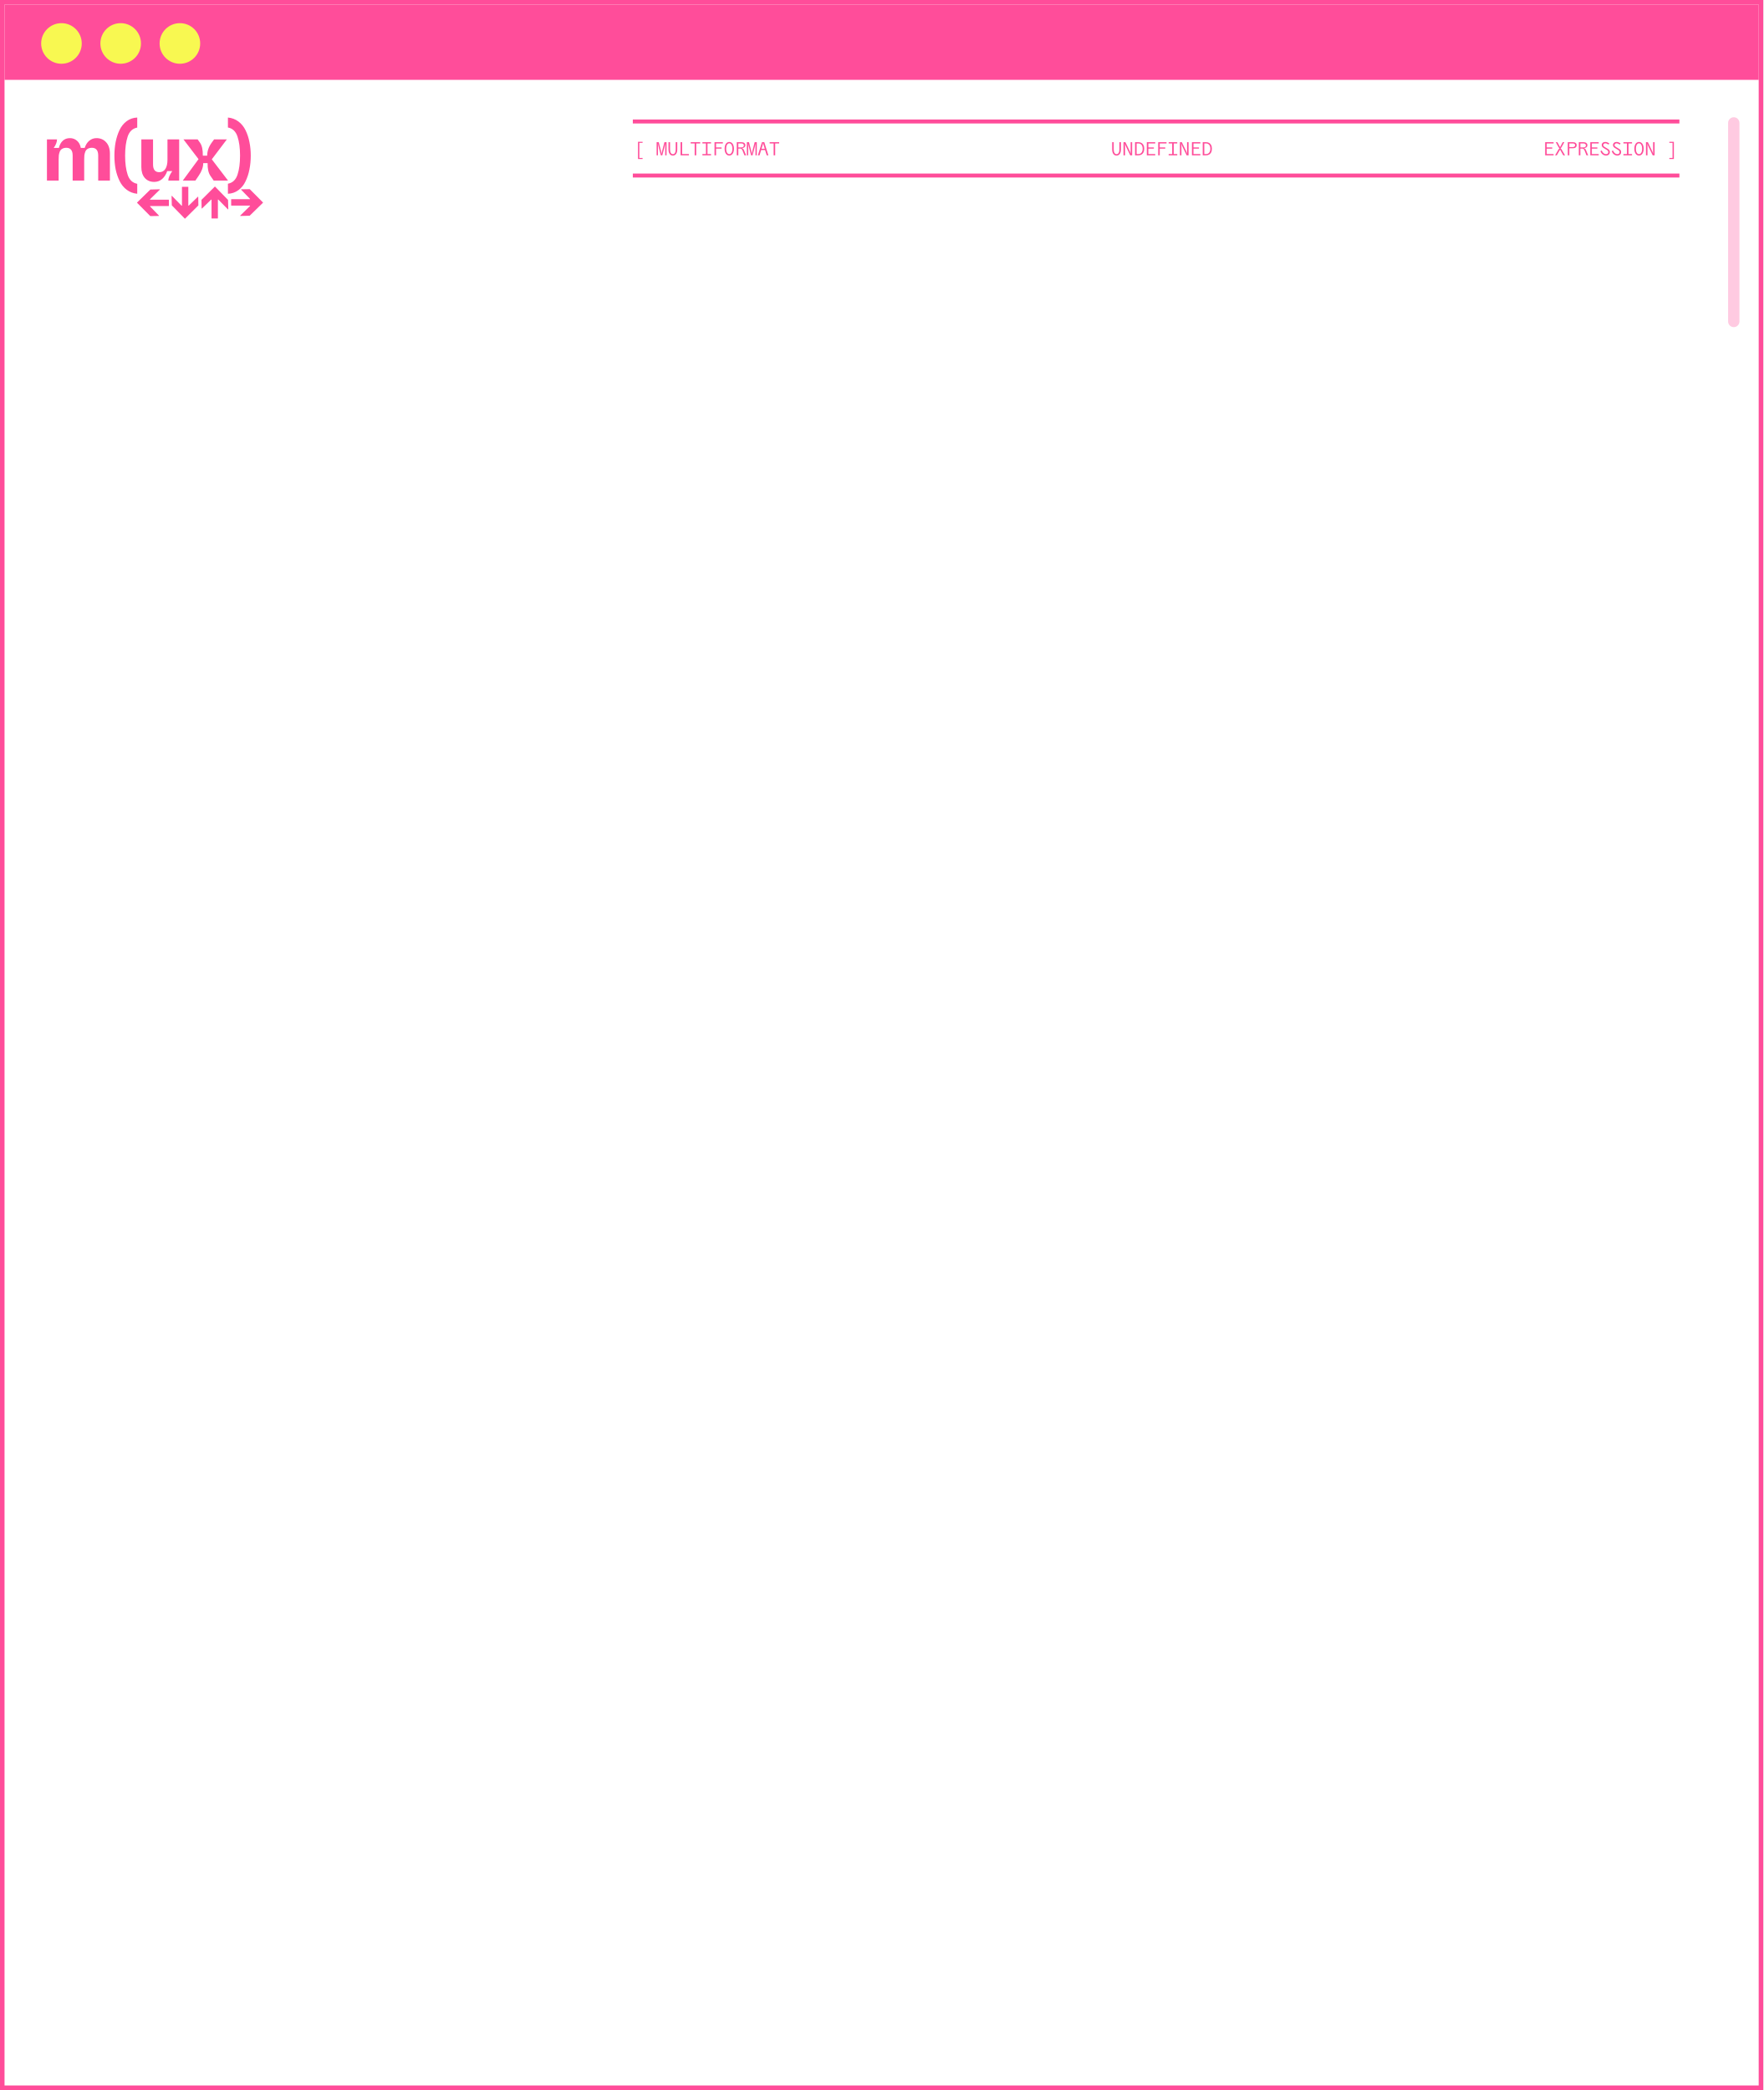
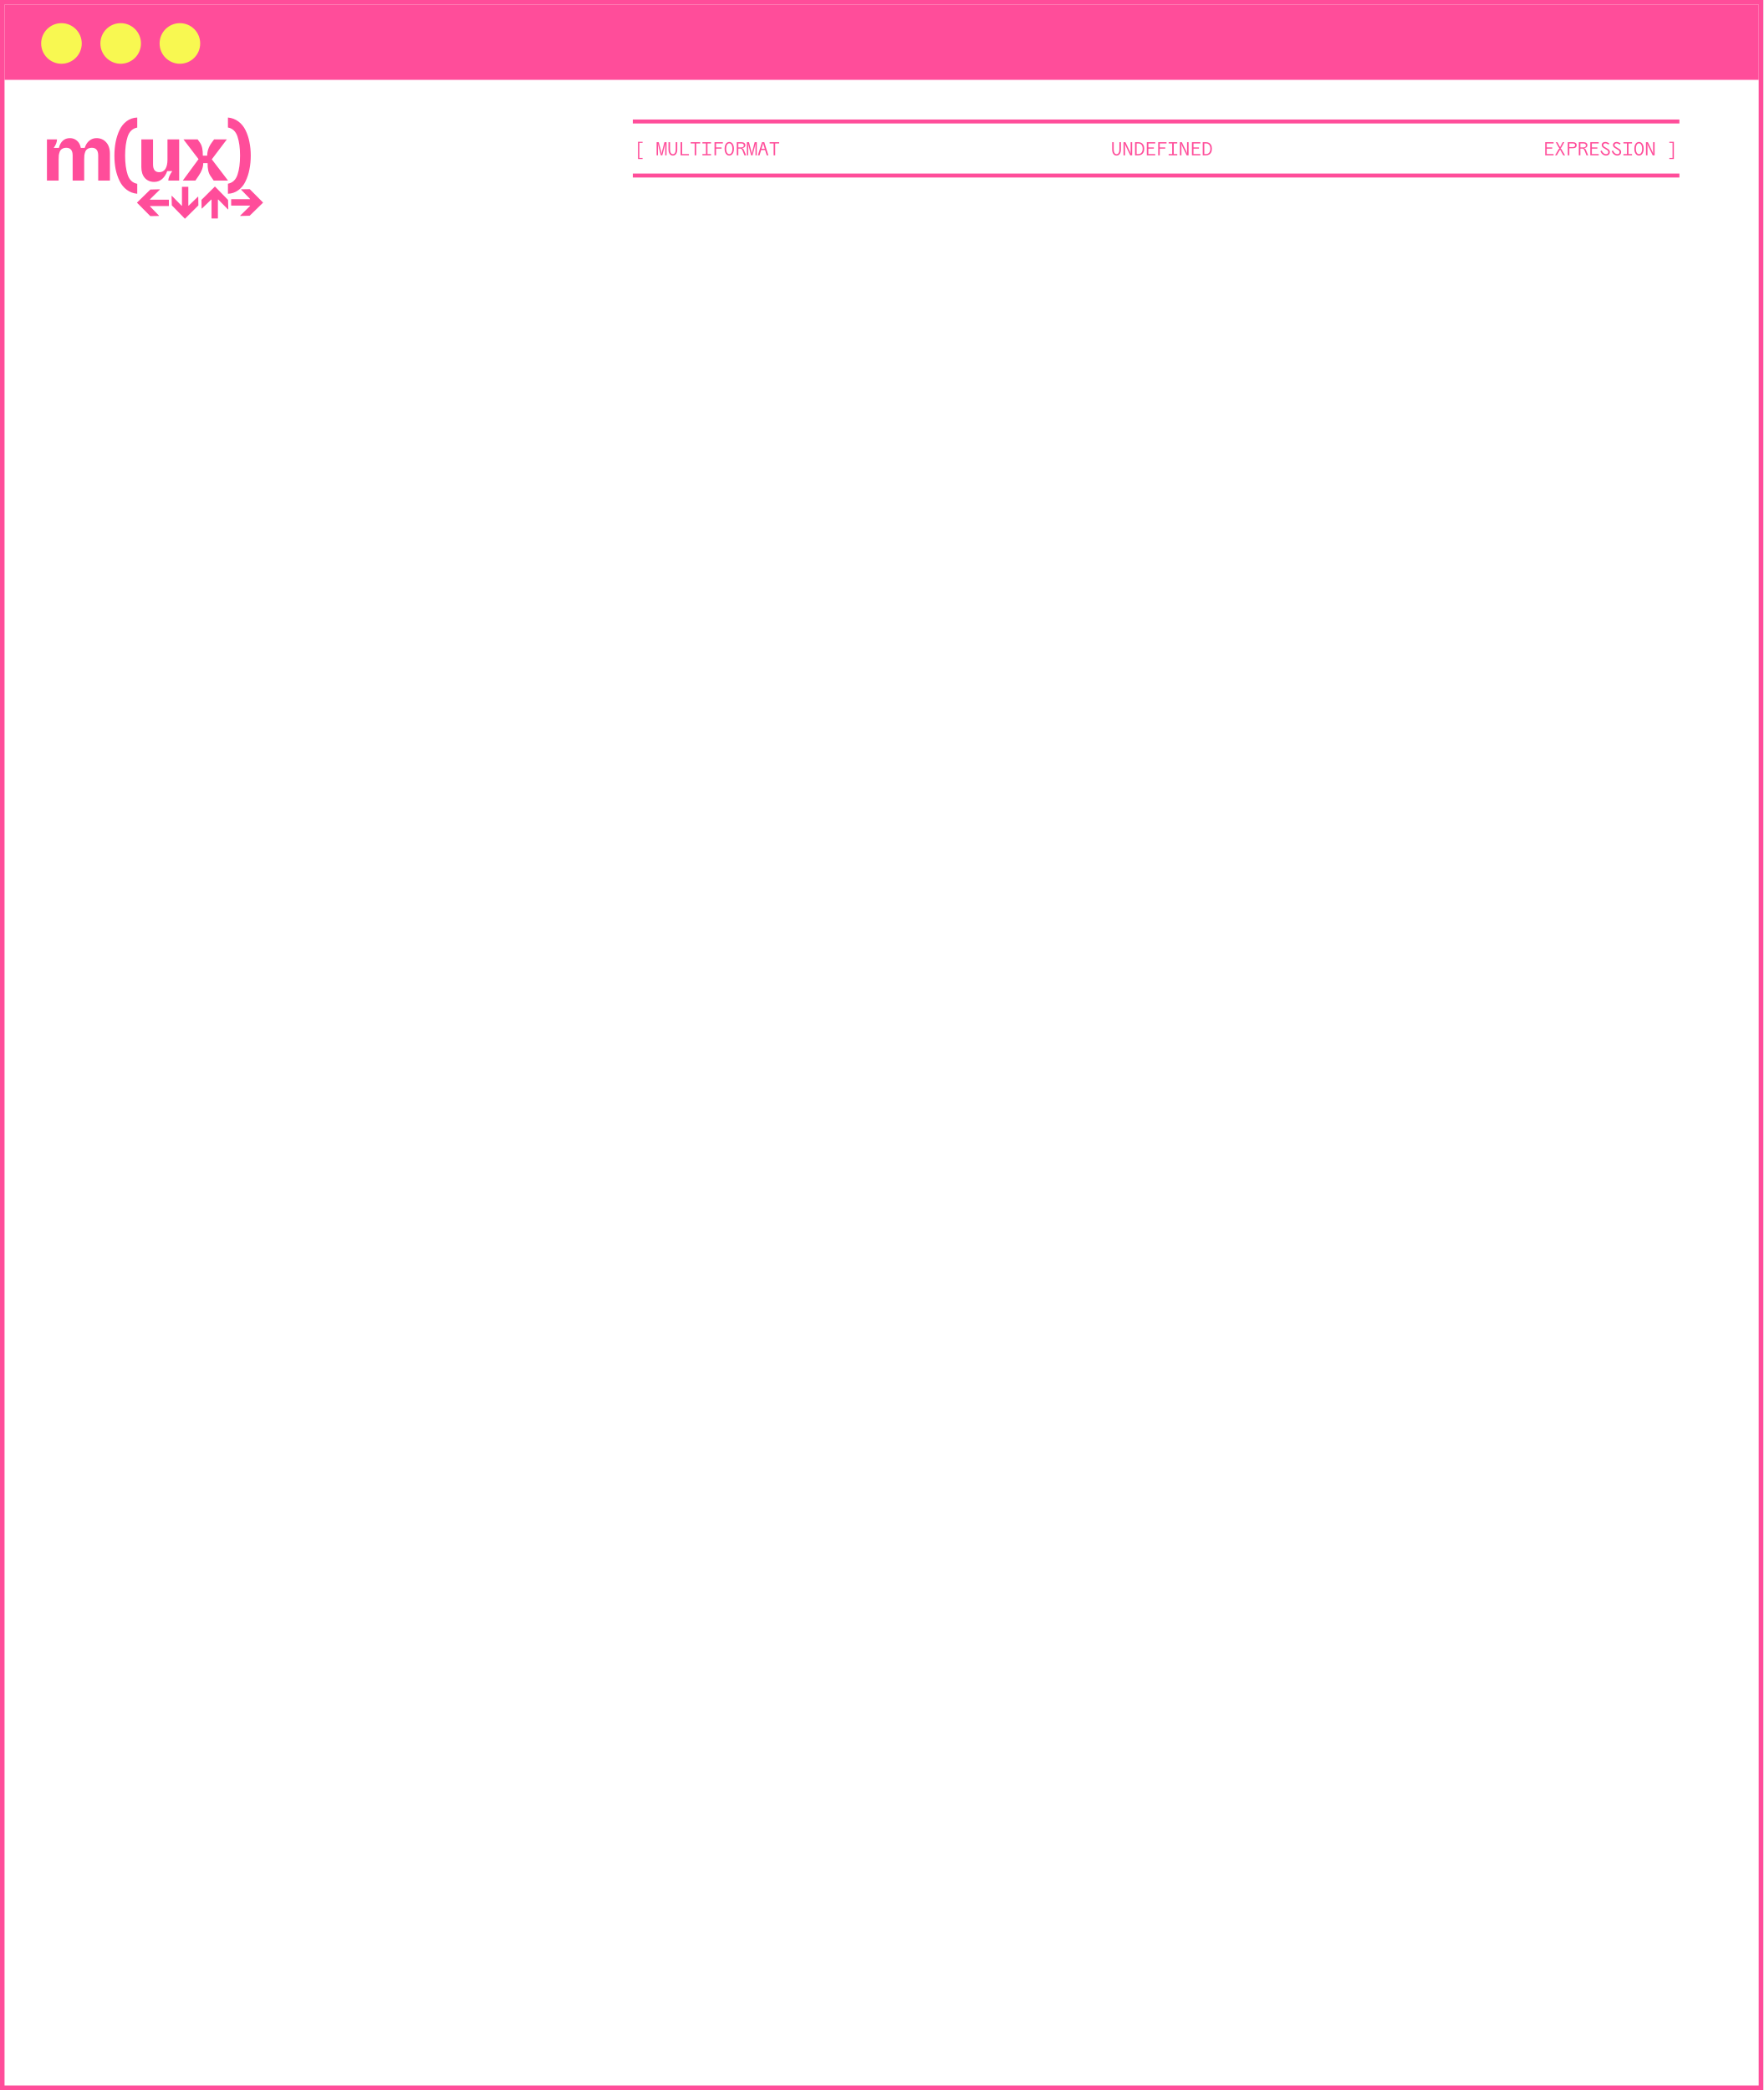
<svg xmlns="http://www.w3.org/2000/svg" width="3113" height="3690" viewBox="0 0 3113 3690" fill="none">
  <rect x="4" y="4" width="3105" height="3682" fill="white" />
  <rect x="4" y="4" width="3105" height="3682" stroke="#FF4D9A" stroke-width="8" />
  <rect x="8" y="8" width="3097" height="133" fill="#FF4D9A" />
  <circle cx="108.499" cy="76.726" r="35.831" fill="#F8F851" />
  <circle cx="213.058" cy="76.726" r="35.831" fill="#F8F851" />
  <circle cx="317.612" cy="76.726" r="35.831" fill="#F8F851" />
-   <rect opacity="0.3" x="3051" y="207" width="20" height="370.588" rx="10" fill="#FF4D9A" />
  <mask id="path-7-inside-1_759_2152" fill="white">
    <path d="M1117 211H2965.13V313.407H1117V211Z" />
  </mask>
  <path d="M1117 218H2965.13V204H1117V218ZM2965.13 306.407H1117V320.407H2965.13V306.407Z" fill="#FF4D9A" mask="url(#path-7-inside-1_759_2152)" />
  <path d="M1126.41 250.309H1134.49V252.191H1128.77V278.837H1134.49V280.72H1126.41V250.309ZM1159.26 251.033H1163.02L1166.75 265.442C1167.5 268.362 1167.91 270.571 1167.98 272.067H1168.09C1168.16 270.571 1168.57 268.362 1169.32 265.442L1173.05 251.033H1176.82V274.203H1174.46V260.627V258.346C1174.46 256.343 1174.51 254.87 1174.61 253.929H1174.5C1174.33 254.943 1173.97 256.488 1173.41 258.563L1172.87 260.591L1169.32 274.203H1166.75L1163.2 260.591L1162.66 258.563C1162.11 256.488 1161.74 254.943 1161.58 253.929H1161.47C1161.56 254.87 1161.61 256.343 1161.61 258.346V260.627V274.203H1159.26V251.033ZM1187.97 274.638C1185.56 274.638 1183.66 273.672 1182.29 271.741C1180.91 269.81 1180.22 267.156 1180.22 263.777V251.033H1182.98V263.777C1182.98 266.407 1183.42 268.471 1184.32 269.967C1185.21 271.464 1186.43 272.212 1187.97 272.212C1189.52 272.212 1190.74 271.464 1191.63 269.967C1192.52 268.471 1192.97 266.407 1192.97 263.777V251.033H1195.72V263.777C1195.72 267.156 1195.03 269.81 1193.66 271.741C1192.28 273.672 1190.39 274.638 1187.97 274.638ZM1201.55 251.033H1204.34V271.995H1216.29V274.203H1201.55V251.033ZM1226.43 253.241H1219.4V251.033H1236.2V253.241H1229.18V274.203H1226.43V253.241ZM1240.12 271.995H1246.34V253.241H1240.12V251.033H1255.32V253.241H1249.1V271.995H1255.32V274.203H1240.12V271.995ZM1261.48 251.033H1276.22V253.314H1264.23V260.265H1273.94V262.473H1264.23V274.203H1261.48V251.033ZM1287.55 274.638C1285.91 274.638 1284.46 274.155 1283.21 273.189C1281.98 272.2 1281.01 270.8 1280.31 268.99C1279.64 267.18 1279.3 265.056 1279.3 262.618C1279.3 260.18 1279.64 258.056 1280.31 256.246C1281.01 254.436 1281.98 253.048 1283.21 252.083C1284.46 251.093 1285.91 250.598 1287.55 250.598C1289.19 250.598 1290.63 251.093 1291.86 252.083C1293.12 253.048 1294.08 254.436 1294.76 256.246C1295.46 258.056 1295.81 260.18 1295.81 262.618C1295.81 265.056 1295.46 267.18 1294.76 268.99C1294.08 270.8 1293.12 272.2 1291.86 273.189C1290.63 274.155 1289.19 274.638 1287.55 274.638ZM1282.05 262.618C1282.05 264.621 1282.29 266.347 1282.77 267.795C1283.26 269.243 1283.91 270.341 1284.73 271.09C1285.55 271.838 1286.49 272.212 1287.55 272.212C1288.61 272.212 1289.56 271.838 1290.38 271.09C1291.2 270.341 1291.85 269.243 1292.33 267.795C1292.81 266.347 1293.06 264.621 1293.06 262.618C1293.06 260.615 1292.81 258.889 1292.33 257.441C1291.85 255.993 1291.2 254.895 1290.38 254.146C1289.56 253.398 1288.61 253.024 1287.55 253.024C1286.49 253.024 1285.55 253.398 1284.73 254.146C1283.91 254.895 1283.26 255.993 1282.77 257.441C1282.29 258.889 1282.05 260.615 1282.05 262.618ZM1300.77 251.033H1309.21C1311.26 251.033 1312.89 251.516 1314.09 252.481C1315.32 253.446 1315.94 254.75 1315.94 256.391C1315.94 257.912 1315.37 259.13 1314.24 260.048C1313.13 260.941 1311.68 261.399 1309.89 261.423V261.532C1310.71 261.749 1311.4 262.135 1311.96 262.69C1312.51 263.221 1313.04 264.102 1313.55 265.333L1317.24 274.203H1314.31L1310.91 265.768C1310.35 264.368 1309.71 263.439 1308.99 262.98C1308.29 262.521 1307.37 262.292 1306.24 262.292H1303.52V274.203H1300.77V251.033ZM1308.88 260.265C1310.26 260.265 1311.33 259.951 1312.1 259.323C1312.88 258.696 1313.26 257.815 1313.26 256.681C1313.26 255.643 1312.86 254.81 1312.07 254.183C1311.29 253.555 1310.24 253.241 1308.92 253.241H1303.52V260.265H1308.88ZM1318.59 251.033H1322.35L1326.08 265.442C1326.83 268.362 1327.24 270.571 1327.31 272.067H1327.42C1327.49 270.571 1327.9 268.362 1328.65 265.442L1332.38 251.033H1336.15V274.203H1333.79V260.627V258.346C1333.79 256.343 1333.84 254.87 1333.94 253.929H1333.83C1333.66 254.943 1333.3 256.488 1332.74 258.563L1332.2 260.591L1328.65 274.203H1326.08L1322.53 260.591L1321.99 258.563C1321.44 256.488 1321.07 254.943 1320.9 253.929H1320.8C1320.89 254.87 1320.94 256.343 1320.94 258.346V260.627V274.203H1318.59V251.033ZM1345.27 251.033H1349.36L1356.53 274.203H1353.67L1350.74 264.863H1343.86L1340.97 274.203H1338.07L1345.27 251.033ZM1350.23 262.654C1349.12 259.155 1348.38 256.753 1347.99 255.45C1347.63 254.122 1347.42 253.145 1347.37 252.517H1347.26C1347.19 253.193 1346.96 254.207 1346.58 255.558C1346.19 256.91 1345.45 259.275 1344.37 262.654H1350.23ZM1365.84 253.241H1358.82V251.033H1375.62V253.241H1368.59V274.203H1365.84V253.241Z" fill="#FF4D9A" />
  <path d="M1971.29 274.638C1968.88 274.638 1966.98 273.672 1965.61 271.741C1964.23 269.81 1963.54 267.156 1963.54 263.777V251.033H1966.29V263.777C1966.29 266.407 1966.74 268.471 1967.63 269.967C1968.53 271.464 1969.74 272.212 1971.29 272.212C1972.83 272.212 1974.05 271.464 1974.95 269.967C1975.84 268.471 1976.29 266.407 1976.29 263.777V251.033H1979.04V263.777C1979.04 267.156 1978.35 269.81 1976.97 271.741C1975.6 273.672 1973.7 274.638 1971.29 274.638ZM1983.57 251.033H1986.93L1993.96 265.55C1994.61 266.902 1995.09 267.964 1995.41 268.736C1995.72 269.509 1996.03 270.39 1996.35 271.379H1996.46C1996.31 270.39 1996.23 269.436 1996.2 268.519C1996.18 267.578 1996.17 266.13 1996.17 264.175V251.033H1998.84V274.203H1995.44L1988.45 259.722C1987.8 258.37 1987.32 257.308 1987.01 256.536C1986.69 255.763 1986.39 254.87 1986.1 253.857H1985.99C1986.11 254.846 1986.19 255.812 1986.21 256.753C1986.23 257.67 1986.25 259.106 1986.25 261.061V274.203H1983.57V251.033ZM2003.92 251.033H2009.96C2011.77 251.033 2013.44 251.419 2014.96 252.191C2016.5 252.964 2017.75 254.207 2018.69 255.92C2019.65 257.634 2020.14 259.83 2020.14 262.509C2020.14 265.237 2019.65 267.481 2018.69 269.243C2017.75 270.981 2016.5 272.248 2014.96 273.045C2013.44 273.817 2011.77 274.203 2009.96 274.203H2003.92V251.033ZM2009.96 271.995C2011.39 271.995 2012.65 271.645 2013.76 270.945C2014.87 270.245 2015.76 269.183 2016.41 267.759C2017.06 266.335 2017.39 264.585 2017.39 262.509C2017.39 260.482 2017.06 258.78 2016.41 257.405C2015.76 256.005 2014.86 254.967 2013.73 254.291C2012.62 253.591 2011.36 253.241 2009.96 253.241H2006.71V271.995H2009.96ZM2024.7 251.033H2039.58V253.241H2027.45V260.265H2037.16V262.473H2027.45V271.995H2039.58V274.203H2024.7V251.033ZM2044.8 251.033H2059.53V253.314H2047.55V260.265H2057.25V262.473H2047.55V274.203H2044.8V251.033ZM2063.27 271.995H2069.49V253.241H2063.27V251.033H2078.47V253.241H2072.25V271.995H2078.47V274.203H2063.27V271.995ZM2083.15 251.033H2086.51L2093.54 265.55C2094.19 266.902 2094.67 267.964 2094.99 268.736C2095.3 269.509 2095.61 270.39 2095.93 271.379H2096.04C2095.89 270.39 2095.81 269.436 2095.78 268.519C2095.76 267.578 2095.75 266.13 2095.75 264.175V251.033H2098.43V274.203H2095.02L2088.04 259.722C2087.38 258.37 2086.9 257.308 2086.59 256.536C2086.27 255.763 2085.97 254.87 2085.68 253.857H2085.57C2085.69 254.846 2085.77 255.812 2085.79 256.753C2085.81 257.67 2085.83 259.106 2085.83 261.061V274.203H2083.15V251.033ZM2104.37 251.033H2119.25V253.241H2107.12V260.265H2116.82V262.473H2107.12V271.995H2119.25V274.203H2104.37V251.033ZM2123.41 251.033H2129.46C2131.27 251.033 2132.94 251.419 2134.46 252.191C2136 252.964 2137.24 254.207 2138.19 255.92C2139.15 257.634 2139.63 259.83 2139.63 262.509C2139.63 265.237 2139.15 267.481 2138.19 269.243C2137.24 270.981 2136 272.248 2134.46 273.045C2132.94 273.817 2131.27 274.203 2129.46 274.203H2123.41V251.033ZM2129.46 271.995C2130.88 271.995 2132.15 271.645 2133.26 270.945C2134.37 270.245 2135.25 269.183 2135.9 267.759C2136.56 266.335 2136.88 264.585 2136.88 262.509C2136.88 260.482 2136.56 258.78 2135.9 257.405C2135.25 256.005 2134.36 254.967 2133.23 254.291C2132.12 253.591 2130.86 253.241 2129.46 253.241H2126.2V271.995H2129.46Z" fill="#FF4D9A" />
  <path d="M2728.02 251.033H2742.9V253.241H2730.77V260.265H2740.47V262.473H2730.77V271.995H2742.9V274.203H2728.02V251.033ZM2751.41 264.139C2751.8 263.463 2752.12 262.956 2752.39 262.618C2752.68 262.256 2753.03 261.99 2753.44 261.822V261.713C2753 261.52 2752.63 261.242 2752.32 260.88C2752.03 260.518 2751.74 260.072 2751.45 259.541L2746.74 251.033H2749.64L2754.31 259.794L2758.94 251.033H2761.84L2757.13 259.541C2756.84 260.072 2756.54 260.518 2756.23 260.88C2755.94 261.242 2755.58 261.52 2755.14 261.713V261.822C2755.55 261.99 2755.89 262.256 2756.15 262.618C2756.44 262.956 2756.78 263.463 2757.17 264.139L2763.07 274.203H2759.99L2754.31 264.211L2748.59 274.203H2745.51L2751.41 264.139ZM2767.93 251.033H2777.16C2779.14 251.033 2780.7 251.516 2781.86 252.481C2783.05 253.422 2783.64 254.701 2783.64 256.319C2783.64 257.984 2783.05 259.311 2781.86 260.301C2780.7 261.291 2779.14 261.785 2777.16 261.785H2770.68V274.203H2767.93V251.033ZM2776.87 259.649C2778.12 259.649 2779.1 259.36 2779.8 258.78C2780.5 258.177 2780.85 257.356 2780.85 256.319C2780.85 255.353 2780.5 254.605 2779.8 254.074C2779.1 253.519 2778.12 253.241 2776.87 253.241H2770.68V259.649H2776.87ZM2787.41 251.033H2795.84C2797.89 251.033 2799.52 251.516 2800.73 252.481C2801.96 253.446 2802.58 254.75 2802.58 256.391C2802.58 257.912 2802.01 259.13 2800.87 260.048C2799.76 260.941 2798.32 261.399 2796.53 261.423V261.532C2797.35 261.749 2798.04 262.135 2798.59 262.69C2799.15 263.221 2799.68 264.102 2800.19 265.333L2803.88 274.203H2800.95L2797.54 265.768C2796.99 264.368 2796.35 263.439 2795.62 262.98C2794.93 262.521 2794.01 262.292 2792.87 262.292H2790.16V274.203H2787.41V251.033ZM2795.52 260.265C2796.89 260.265 2797.97 259.951 2798.74 259.323C2799.51 258.696 2799.9 257.815 2799.9 256.681C2799.9 255.643 2799.5 254.81 2798.7 254.183C2797.93 253.555 2796.88 253.241 2795.55 253.241H2790.16V260.265H2795.52ZM2807.69 251.033H2822.56V253.241H2810.44V260.265H2820.14V262.473H2810.44V271.995H2822.56V274.203H2807.69V251.033ZM2835.49 274.638C2833.44 274.638 2831.52 273.998 2829.74 272.719C2827.95 271.415 2826.56 269.485 2825.57 266.926L2827.78 265.659C2828.75 267.855 2829.88 269.497 2831.19 270.583C2832.51 271.645 2833.92 272.176 2835.42 272.176C2836.56 272.176 2837.51 271.874 2838.28 271.271C2839.05 270.667 2839.44 269.726 2839.44 268.447C2839.44 267.674 2839.25 267.011 2838.86 266.456C2838.47 265.9 2837.94 265.394 2837.27 264.935C2836.59 264.476 2835.55 263.849 2834.15 263.052C2832.63 262.184 2831.44 261.447 2830.57 260.844C2829.73 260.216 2829.06 259.529 2828.58 258.78C2828.1 258.008 2827.85 257.103 2827.85 256.065C2827.85 254.472 2828.43 253.169 2829.59 252.155C2830.78 251.117 2832.3 250.598 2834.15 250.598C2835.31 250.598 2836.42 250.792 2837.48 251.178C2838.57 251.564 2839.8 252.179 2841.18 253.024L2839.95 255.269C2838.72 254.52 2837.65 253.965 2836.76 253.603C2835.89 253.241 2835.05 253.06 2834.23 253.06C2833.14 253.06 2832.26 253.35 2831.58 253.929C2830.93 254.484 2830.61 255.208 2830.61 256.101C2830.61 256.777 2830.79 257.368 2831.15 257.875C2831.54 258.382 2832.04 258.841 2832.67 259.251C2833.32 259.661 2834.41 260.313 2835.93 261.206C2837.45 262.051 2838.63 262.787 2839.48 263.414C2840.32 264.018 2840.98 264.73 2841.47 265.55C2841.95 266.347 2842.19 267.312 2842.19 268.447C2842.19 270.353 2841.56 271.862 2840.31 272.972C2839.05 274.082 2837.45 274.638 2835.49 274.638ZM2855.41 274.638C2853.36 274.638 2851.44 273.998 2849.65 272.719C2847.87 271.415 2846.48 269.485 2845.49 266.926L2847.7 265.659C2848.66 267.855 2849.8 269.497 2851.1 270.583C2852.43 271.645 2853.84 272.176 2855.34 272.176C2856.47 272.176 2857.43 271.874 2858.2 271.271C2858.97 270.667 2859.36 269.726 2859.36 268.447C2859.36 267.674 2859.16 267.011 2858.78 266.456C2858.39 265.9 2857.86 265.394 2857.18 264.935C2856.51 264.476 2855.47 263.849 2854.07 263.052C2852.55 262.184 2851.35 261.447 2850.49 260.844C2849.64 260.216 2848.98 259.529 2848.49 258.78C2848.01 258.008 2847.77 257.103 2847.77 256.065C2847.77 254.472 2848.35 253.169 2849.51 252.155C2850.69 251.117 2852.21 250.598 2854.07 250.598C2855.23 250.598 2856.34 250.792 2857.4 251.178C2858.49 251.564 2859.72 252.179 2861.09 253.024L2859.86 255.269C2858.63 254.52 2857.57 253.965 2856.68 253.603C2855.81 253.241 2854.96 253.06 2854.14 253.06C2853.06 253.06 2852.18 253.35 2851.5 253.929C2850.85 254.484 2850.52 255.208 2850.52 256.101C2850.52 256.777 2850.7 257.368 2851.07 257.875C2851.45 258.382 2851.96 258.841 2852.59 259.251C2853.24 259.661 2854.32 260.313 2855.84 261.206C2857.36 262.051 2858.55 262.787 2859.39 263.414C2860.24 264.018 2860.9 264.73 2861.38 265.55C2861.87 266.347 2862.11 267.312 2862.11 268.447C2862.11 270.353 2861.48 271.862 2860.22 272.972C2858.97 274.082 2857.36 274.638 2855.41 274.638ZM2866.17 271.995H2872.39V253.241H2866.17V251.033H2881.37V253.241H2875.14V271.995H2881.37V274.203H2866.17V271.995ZM2893.69 274.638C2892.04 274.638 2890.6 274.155 2889.34 273.189C2888.11 272.2 2887.14 270.8 2886.44 268.99C2885.77 267.18 2885.43 265.056 2885.43 262.618C2885.43 260.18 2885.77 258.056 2886.44 256.246C2887.14 254.436 2888.11 253.048 2889.34 252.083C2890.6 251.093 2892.04 250.598 2893.69 250.598C2895.33 250.598 2896.76 251.093 2897.99 252.083C2899.25 253.048 2900.21 254.436 2900.89 256.246C2901.59 258.056 2901.94 260.18 2901.94 262.618C2901.94 265.056 2901.59 267.18 2900.89 268.99C2900.21 270.8 2899.25 272.2 2897.99 273.189C2896.76 274.155 2895.33 274.638 2893.69 274.638ZM2888.18 262.618C2888.18 264.621 2888.42 266.347 2888.91 267.795C2889.39 269.243 2890.04 270.341 2890.86 271.09C2891.68 271.838 2892.62 272.212 2893.69 272.212C2894.75 272.212 2895.69 271.838 2896.51 271.09C2897.33 270.341 2897.98 269.243 2898.46 267.795C2898.95 266.347 2899.19 264.621 2899.19 262.618C2899.19 260.615 2898.95 258.889 2898.46 257.441C2897.98 255.993 2897.33 254.895 2896.51 254.146C2895.69 253.398 2894.75 253.024 2893.69 253.024C2892.62 253.024 2891.68 253.398 2890.86 254.146C2890.04 254.895 2889.39 255.993 2888.91 257.441C2888.42 258.889 2888.18 260.615 2888.18 262.618ZM2905.96 251.033H2909.33L2916.35 265.55C2917 266.902 2917.49 267.964 2917.8 268.736C2918.11 269.509 2918.43 270.39 2918.74 271.379H2918.85C2918.71 270.39 2918.62 269.436 2918.6 268.519C2918.57 267.578 2918.56 266.13 2918.56 264.175V251.033H2921.24V274.203H2917.84L2910.85 259.722C2910.2 258.37 2909.72 257.308 2909.4 256.536C2909.09 255.763 2908.79 254.87 2908.5 253.857H2908.39C2908.51 254.846 2908.58 255.812 2908.61 256.753C2908.63 257.67 2908.64 259.106 2908.64 261.061V274.203H2905.96V251.033ZM2947.21 278.837H2952.89V252.191H2947.21V250.309H2955.24V280.72H2947.21V278.837Z" fill="#FF4D9A" />
  <path d="M82.87 318.828V246.062H100.625C100.625 250.816 98.684 255.862 94.803 261.198H103.972C105.233 255.765 107.513 251.544 110.812 248.536C114.111 245.432 118.331 243.879 123.473 243.879C128.227 243.879 132.35 245.383 135.843 248.391C139.433 251.399 141.713 255.667 142.683 261.198H149.523C151.27 255.667 153.986 251.399 157.673 248.391C161.36 245.383 165.58 243.879 170.334 243.879C177.32 243.879 182.995 246.305 187.361 251.156C191.824 255.91 194.056 262.702 194.056 271.53V318.828H173.39V274.587C173.39 265.467 169.607 260.907 162.039 260.907C159.128 261.004 156.703 261.634 154.762 262.799C152.822 263.963 151.415 265.661 150.542 267.892C149.766 270.027 149.232 272.113 148.941 274.15C148.747 276.187 148.65 278.71 148.65 281.718V318.828H128.276V274.587C128.276 265.467 124.492 260.907 116.924 260.907C114.014 261.004 111.588 261.634 109.648 262.799C107.707 263.963 106.3 265.661 105.427 267.892C104.651 270.027 104.117 272.113 103.826 274.15C103.632 276.187 103.535 278.71 103.535 281.718V318.828H82.87ZM201.982 274.878C201.982 266.34 202.709 258.287 204.165 250.719C205.717 243.055 207.997 236.021 211.005 229.617C214.109 223.117 218.33 217.878 223.666 213.9C229.099 209.922 235.308 207.788 242.294 207.497V225.251C234.047 226.804 228.42 232.091 225.412 241.114C222.405 250.04 220.901 261.295 220.901 274.878C220.901 288.364 222.405 299.618 225.412 308.641C228.42 317.664 234.047 322.952 242.294 324.504V342.113C235.308 341.434 229.147 339.106 223.811 335.128C218.475 331.15 214.255 325.959 211.15 319.556C208.045 313.249 205.717 306.361 204.165 298.89C202.709 291.323 201.982 283.318 201.982 274.878ZM249.534 295.107V246.062H270.199V290.304C270.199 299.424 273.838 303.984 281.114 303.984C285.965 303.984 289.604 302.043 292.029 298.163C294.455 294.282 295.667 288.897 295.667 282.009V246.062H316.333V318.828H297.123C297.22 314.268 299.548 308.689 304.108 302.092H295.231C293.193 307.913 290.186 312.57 286.208 316.063C282.327 319.459 277.67 321.157 272.237 321.157C265.348 321.157 259.818 318.828 255.646 314.171C251.571 309.417 249.534 303.062 249.534 295.107ZM322.71 318.828L350.507 280.99L323.874 246.062H348.906L353.126 252.029C356.619 256.977 358.268 264.593 358.074 274.878H365.787C365.787 266.922 368.407 259.306 373.646 252.029L378.012 246.062H400.569L373.937 281.281L402.607 318.828H377.284L371.754 310.824C368.067 305.682 366.321 298.066 366.515 287.975H358.802C358.802 295.058 356.134 302.48 350.798 310.242L344.976 318.828H322.71ZM442.725 274.732C442.725 283.27 441.949 291.371 440.396 299.036C438.941 306.603 436.661 313.589 433.556 319.992C430.549 326.493 426.328 331.732 420.895 335.71C415.559 339.688 409.398 341.822 402.412 342.113V324.358C410.659 322.806 416.286 317.518 419.294 308.495C422.302 299.569 423.806 288.315 423.806 274.732C423.806 261.246 422.302 250.04 419.294 241.114C416.286 231.994 410.659 226.658 402.412 225.106V207.497C409.398 208.176 415.559 210.504 420.895 214.482C426.231 218.46 430.452 223.651 433.556 230.054C436.661 236.36 438.941 243.297 440.396 250.865C441.949 258.336 442.725 266.291 442.725 274.732Z" fill="#FF4D9A" />
  <path d="M297.721 352.538L265.187 352.538C265.099 352.538 265.014 352.511 264.941 352.462C264.869 352.413 264.813 352.343 264.78 352.262C264.747 352.181 264.738 352.092 264.756 352.006C264.773 351.92 264.816 351.841 264.878 351.779L282.059 334.942C282.123 334.881 282.167 334.8 282.184 334.713C282.202 334.625 282.192 334.535 282.157 334.453C282.121 334.371 282.062 334.302 281.986 334.255C281.91 334.208 281.822 334.185 281.733 334.189L265.637 334.633C265.58 334.634 265.524 334.645 265.472 334.667C265.42 334.69 265.373 334.722 265.333 334.763L242.067 357.476C242.024 357.518 241.989 357.568 241.966 357.624C241.942 357.679 241.93 357.739 241.93 357.799C241.93 357.86 241.942 357.919 241.966 357.975C241.989 358.03 242.024 358.081 242.067 358.123L265.209 381.41C265.253 381.452 265.305 381.486 265.362 381.508C265.419 381.53 265.48 381.541 265.541 381.539L280.22 381.286C280.306 381.284 280.39 381.257 280.462 381.208C280.533 381.159 280.588 381.09 280.621 381.01C280.654 380.93 280.663 380.842 280.647 380.758C280.63 380.673 280.589 380.594 280.529 380.532L264.979 364.522C264.918 364.461 264.876 364.383 264.86 364.298C264.843 364.213 264.852 364.125 264.885 364.045C264.918 363.965 264.974 363.897 265.045 363.849C265.117 363.8 265.202 363.775 265.288 363.774L297.204 363.774C297.356 363.777 297.509 363.788 297.66 363.808C297.722 363.817 297.785 363.812 297.845 363.795C297.905 363.777 297.961 363.746 298.009 363.705C298.056 363.664 298.094 363.614 298.12 363.557C298.146 363.5 298.16 363.438 298.16 363.375L298.16 352.977C298.16 352.861 298.114 352.749 298.032 352.667C297.949 352.585 297.838 352.538 297.721 352.538Z" fill="#FF4D9A" />
  <path d="M408.544 362.964H441.079C441.166 362.964 441.252 362.991 441.324 363.04C441.397 363.089 441.453 363.159 441.486 363.24C441.519 363.321 441.527 363.41 441.51 363.496C441.493 363.582 441.45 363.661 441.388 363.723L424.207 380.559C424.143 380.621 424.099 380.702 424.081 380.789C424.064 380.877 424.074 380.967 424.109 381.049C424.145 381.131 424.204 381.2 424.28 381.247C424.356 381.294 424.444 381.317 424.533 381.313L440.629 380.869C440.685 380.868 440.741 380.857 440.794 380.835C440.846 380.812 440.893 380.78 440.932 380.739L464.199 358.026C464.242 357.984 464.277 357.934 464.3 357.878C464.324 357.823 464.336 357.763 464.336 357.703C464.336 357.642 464.324 357.583 464.3 357.527C464.277 357.472 464.242 357.421 464.199 357.379L441.056 334.092C441.012 334.05 440.96 334.016 440.903 333.994C440.846 333.972 440.785 333.961 440.724 333.963L426.046 334.216C425.959 334.218 425.875 334.245 425.804 334.294C425.733 334.343 425.677 334.412 425.644 334.492C425.612 334.572 425.603 334.659 425.619 334.744C425.635 334.829 425.676 334.908 425.737 334.97L441.287 350.98C441.348 351.041 441.389 351.119 441.406 351.204C441.423 351.289 441.414 351.377 441.381 351.457C441.348 351.537 441.292 351.605 441.22 351.653C441.148 351.701 441.064 351.727 440.977 351.728H409.062C408.909 351.725 408.757 351.714 408.606 351.694C408.544 351.685 408.481 351.69 408.42 351.707C408.36 351.725 408.305 351.755 408.257 351.797C408.21 351.838 408.172 351.888 408.145 351.945C408.119 352.002 408.106 352.064 408.105 352.127V362.525C408.105 362.641 408.152 362.753 408.234 362.835C408.316 362.917 408.428 362.964 408.544 362.964Z" fill="#FF4D9A" />
  <path d="M321.239 330.263L321.239 362.795C321.239 362.882 321.212 362.968 321.163 363.04C321.113 363.113 321.044 363.169 320.963 363.202C320.882 363.235 320.792 363.244 320.707 363.226C320.621 363.209 320.542 363.166 320.48 363.104L303.642 345.924C303.58 345.86 303.5 345.816 303.412 345.799C303.325 345.781 303.234 345.791 303.152 345.827C303.07 345.862 303.001 345.922 302.954 345.997C302.907 346.073 302.884 346.161 302.888 346.25L303.333 362.345C303.333 362.402 303.345 362.458 303.367 362.51C303.389 362.562 303.421 362.609 303.462 362.649L326.177 385.913C326.219 385.956 326.269 385.991 326.325 386.014C326.38 386.038 326.44 386.05 326.501 386.05C326.561 386.05 326.621 386.038 326.676 386.014C326.732 385.991 326.782 385.956 326.824 385.913L350.113 362.772C350.155 362.729 350.189 362.677 350.211 362.62C350.233 362.563 350.244 362.502 350.242 362.441L349.989 347.763C349.987 347.677 349.96 347.593 349.911 347.521C349.862 347.45 349.793 347.395 349.713 347.362C349.633 347.329 349.546 347.32 349.461 347.336C349.376 347.353 349.297 347.394 349.235 347.454L333.224 363.003C333.163 363.064 333.085 363.105 333 363.122C332.915 363.139 332.827 363.13 332.747 363.097C332.667 363.064 332.599 363.008 332.55 362.936C332.502 362.865 332.476 362.78 332.476 362.694L332.476 330.78C332.479 330.628 332.49 330.476 332.51 330.325C332.519 330.263 332.514 330.199 332.496 330.139C332.479 330.079 332.448 330.023 332.407 329.976C332.366 329.928 332.315 329.89 332.258 329.864C332.201 329.838 332.139 329.824 332.077 329.824L321.678 329.824C321.562 329.824 321.45 329.87 321.368 329.953C321.286 330.035 321.239 330.147 321.239 330.263Z" fill="#FF4D9A" />
  <path d="M384.706 385.239L384.706 352.707C384.707 352.62 384.733 352.534 384.783 352.462C384.832 352.389 384.902 352.333 384.983 352.3C385.064 352.267 385.153 352.258 385.239 352.276C385.325 352.293 385.403 352.336 385.465 352.398L402.303 369.578C402.365 369.642 402.445 369.686 402.533 369.703C402.62 369.72 402.711 369.711 402.793 369.675C402.875 369.64 402.944 369.58 402.991 369.505C403.038 369.429 403.061 369.341 403.057 369.251L402.613 353.157C402.612 353.1 402.601 353.044 402.578 352.992C402.556 352.94 402.524 352.893 402.483 352.853L379.768 329.589C379.726 329.546 379.676 329.511 379.62 329.488C379.565 329.464 379.505 329.452 379.445 329.452C379.384 329.452 379.325 329.464 379.269 329.488C379.214 329.511 379.163 329.546 379.121 329.589L355.833 352.73C355.79 352.773 355.756 352.825 355.734 352.882C355.712 352.939 355.702 353 355.703 353.061L355.956 367.739C355.958 367.825 355.985 367.909 356.034 367.981C356.083 368.052 356.152 368.107 356.232 368.14C356.312 368.173 356.4 368.182 356.485 368.165C356.57 368.149 356.648 368.108 356.71 368.048L372.721 352.499C372.783 352.438 372.861 352.397 372.946 352.38C373.03 352.363 373.118 352.372 373.198 352.405C373.278 352.438 373.347 352.494 373.395 352.566C373.443 352.637 373.469 352.722 373.469 352.808L373.469 384.722C373.467 384.874 373.455 385.026 373.436 385.177C373.427 385.239 373.431 385.303 373.449 385.363C373.467 385.423 373.497 385.479 373.538 385.526C373.579 385.574 373.63 385.612 373.687 385.638C373.744 385.664 373.806 385.678 373.869 385.678L384.267 385.678C384.384 385.678 384.495 385.632 384.578 385.549C384.66 385.467 384.706 385.355 384.706 385.239Z" fill="#FF4D9A" />
</svg>
